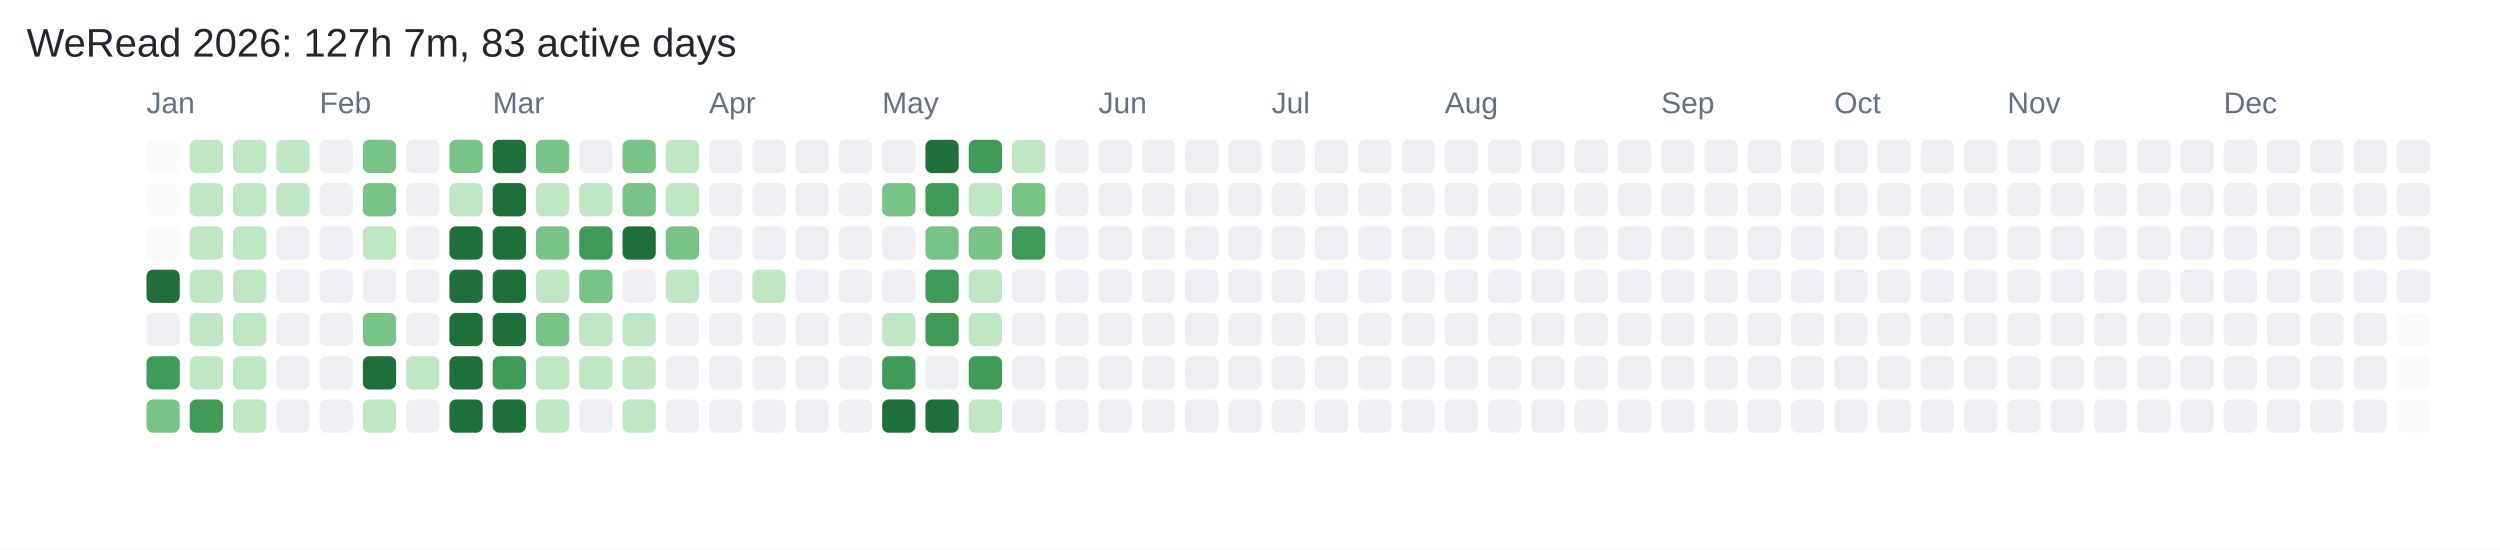
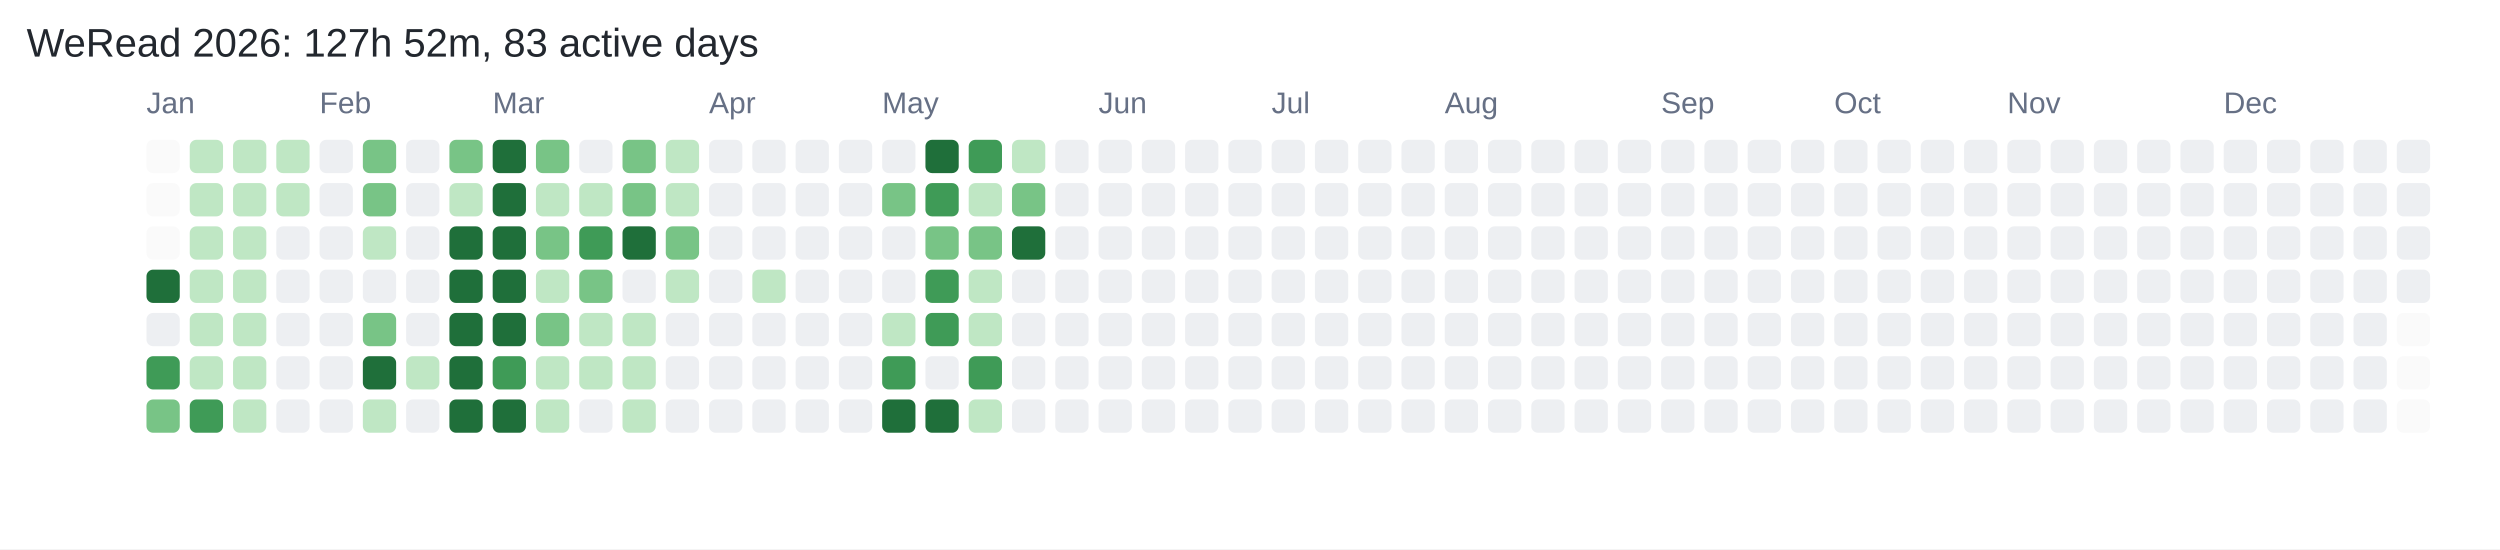
<svg xmlns="http://www.w3.org/2000/svg" width="751" height="165" viewBox="0 0 751 165">
  <rect width="100%" height="100%" fill="#FFFFFF" />
-   <text x="8" y="17" fill="#22272E" font-family="Arial,sans-serif" font-size="12">WeRead 2026: 127h 7m, 83 active days</text>
+   <text x="8" y="17" fill="#22272E" font-family="Arial,sans-serif" font-size="12">WeRead 2026: 127h 52m, 83 active days</text>
  <text x="44" y="34" fill="#667085" font-family="Arial,sans-serif" font-size="9">Jan</text>
  <text x="96" y="34" fill="#667085" font-family="Arial,sans-serif" font-size="9">Feb</text>
  <text x="148" y="34" fill="#667085" font-family="Arial,sans-serif" font-size="9">Mar</text>
  <text x="213" y="34" fill="#667085" font-family="Arial,sans-serif" font-size="9">Apr</text>
  <text x="265" y="34" fill="#667085" font-family="Arial,sans-serif" font-size="9">May</text>
  <text x="330" y="34" fill="#667085" font-family="Arial,sans-serif" font-size="9">Jun</text>
  <text x="382" y="34" fill="#667085" font-family="Arial,sans-serif" font-size="9">Jul</text>
  <text x="434" y="34" fill="#667085" font-family="Arial,sans-serif" font-size="9">Aug</text>
  <text x="499" y="34" fill="#667085" font-family="Arial,sans-serif" font-size="9">Sep</text>
  <text x="551" y="34" fill="#667085" font-family="Arial,sans-serif" font-size="9">Oct</text>
  <text x="603" y="34" fill="#667085" font-family="Arial,sans-serif" font-size="9">Nov</text>
  <text x="668" y="34" fill="#667085" font-family="Arial,sans-serif" font-size="9">Dec</text>
  <rect x="44" y="42" width="10" height="10" rx="2" fill="#FAFAFA" />
  <rect x="44" y="55" width="10" height="10" rx="2" fill="#FAFAFA" />
  <rect x="44" y="68" width="10" height="10" rx="2" fill="#FAFAFA" />
  <rect x="44" y="81" width="10" height="10" rx="2" fill="#1F6F3A" />
  <rect x="44" y="94" width="10" height="10" rx="2" fill="#EDEFF2" />
  <rect x="44" y="107" width="10" height="10" rx="2" fill="#3F9B57" />
  <rect x="44" y="120" width="10" height="10" rx="2" fill="#78C486" />
  <rect x="57" y="42" width="10" height="10" rx="2" fill="#BFE7C4" />
  <rect x="57" y="55" width="10" height="10" rx="2" fill="#BFE7C4" />
  <rect x="57" y="68" width="10" height="10" rx="2" fill="#BFE7C4" />
  <rect x="57" y="81" width="10" height="10" rx="2" fill="#BFE7C4" />
  <rect x="57" y="94" width="10" height="10" rx="2" fill="#BFE7C4" />
  <rect x="57" y="107" width="10" height="10" rx="2" fill="#BFE7C4" />
  <rect x="57" y="120" width="10" height="10" rx="2" fill="#3F9B57" />
  <rect x="70" y="42" width="10" height="10" rx="2" fill="#BFE7C4" />
  <rect x="70" y="55" width="10" height="10" rx="2" fill="#BFE7C4" />
  <rect x="70" y="68" width="10" height="10" rx="2" fill="#BFE7C4" />
  <rect x="70" y="81" width="10" height="10" rx="2" fill="#BFE7C4" />
  <rect x="70" y="94" width="10" height="10" rx="2" fill="#BFE7C4" />
  <rect x="70" y="107" width="10" height="10" rx="2" fill="#BFE7C4" />
  <rect x="70" y="120" width="10" height="10" rx="2" fill="#BFE7C4" />
  <rect x="83" y="42" width="10" height="10" rx="2" fill="#BFE7C4" />
  <rect x="83" y="55" width="10" height="10" rx="2" fill="#BFE7C4" />
  <rect x="83" y="68" width="10" height="10" rx="2" fill="#EDEFF2" />
  <rect x="83" y="81" width="10" height="10" rx="2" fill="#EDEFF2" />
  <rect x="83" y="94" width="10" height="10" rx="2" fill="#EDEFF2" />
  <rect x="83" y="107" width="10" height="10" rx="2" fill="#EDEFF2" />
  <rect x="83" y="120" width="10" height="10" rx="2" fill="#EDEFF2" />
  <rect x="96" y="42" width="10" height="10" rx="2" fill="#EDEFF2" />
  <rect x="96" y="55" width="10" height="10" rx="2" fill="#EDEFF2" />
  <rect x="96" y="68" width="10" height="10" rx="2" fill="#EDEFF2" />
  <rect x="96" y="81" width="10" height="10" rx="2" fill="#EDEFF2" />
  <rect x="96" y="94" width="10" height="10" rx="2" fill="#EDEFF2" />
  <rect x="96" y="107" width="10" height="10" rx="2" fill="#EDEFF2" />
  <rect x="96" y="120" width="10" height="10" rx="2" fill="#EDEFF2" />
  <rect x="109" y="42" width="10" height="10" rx="2" fill="#78C486" />
  <rect x="109" y="55" width="10" height="10" rx="2" fill="#78C486" />
  <rect x="109" y="68" width="10" height="10" rx="2" fill="#BFE7C4" />
  <rect x="109" y="81" width="10" height="10" rx="2" fill="#EDEFF2" />
  <rect x="109" y="94" width="10" height="10" rx="2" fill="#78C486" />
  <rect x="109" y="107" width="10" height="10" rx="2" fill="#1F6F3A" />
  <rect x="109" y="120" width="10" height="10" rx="2" fill="#BFE7C4" />
  <rect x="122" y="42" width="10" height="10" rx="2" fill="#EDEFF2" />
  <rect x="122" y="55" width="10" height="10" rx="2" fill="#EDEFF2" />
  <rect x="122" y="68" width="10" height="10" rx="2" fill="#EDEFF2" />
  <rect x="122" y="81" width="10" height="10" rx="2" fill="#EDEFF2" />
  <rect x="122" y="94" width="10" height="10" rx="2" fill="#EDEFF2" />
  <rect x="122" y="107" width="10" height="10" rx="2" fill="#BFE7C4" />
  <rect x="122" y="120" width="10" height="10" rx="2" fill="#EDEFF2" />
  <rect x="135" y="42" width="10" height="10" rx="2" fill="#78C486" />
  <rect x="135" y="55" width="10" height="10" rx="2" fill="#BFE7C4" />
  <rect x="135" y="68" width="10" height="10" rx="2" fill="#1F6F3A" />
  <rect x="135" y="81" width="10" height="10" rx="2" fill="#1F6F3A" />
  <rect x="135" y="94" width="10" height="10" rx="2" fill="#1F6F3A" />
  <rect x="135" y="107" width="10" height="10" rx="2" fill="#1F6F3A" />
  <rect x="135" y="120" width="10" height="10" rx="2" fill="#1F6F3A" />
  <rect x="148" y="42" width="10" height="10" rx="2" fill="#1F6F3A" />
  <rect x="148" y="55" width="10" height="10" rx="2" fill="#1F6F3A" />
  <rect x="148" y="68" width="10" height="10" rx="2" fill="#1F6F3A" />
  <rect x="148" y="81" width="10" height="10" rx="2" fill="#1F6F3A" />
  <rect x="148" y="94" width="10" height="10" rx="2" fill="#1F6F3A" />
  <rect x="148" y="107" width="10" height="10" rx="2" fill="#3F9B57" />
  <rect x="148" y="120" width="10" height="10" rx="2" fill="#1F6F3A" />
  <rect x="161" y="42" width="10" height="10" rx="2" fill="#78C486" />
  <rect x="161" y="55" width="10" height="10" rx="2" fill="#BFE7C4" />
  <rect x="161" y="68" width="10" height="10" rx="2" fill="#78C486" />
  <rect x="161" y="81" width="10" height="10" rx="2" fill="#BFE7C4" />
  <rect x="161" y="94" width="10" height="10" rx="2" fill="#78C486" />
  <rect x="161" y="107" width="10" height="10" rx="2" fill="#BFE7C4" />
  <rect x="161" y="120" width="10" height="10" rx="2" fill="#BFE7C4" />
  <rect x="174" y="42" width="10" height="10" rx="2" fill="#EDEFF2" />
  <rect x="174" y="55" width="10" height="10" rx="2" fill="#BFE7C4" />
  <rect x="174" y="68" width="10" height="10" rx="2" fill="#3F9B57" />
  <rect x="174" y="81" width="10" height="10" rx="2" fill="#78C486" />
  <rect x="174" y="94" width="10" height="10" rx="2" fill="#BFE7C4" />
  <rect x="174" y="107" width="10" height="10" rx="2" fill="#BFE7C4" />
  <rect x="174" y="120" width="10" height="10" rx="2" fill="#EDEFF2" />
  <rect x="187" y="42" width="10" height="10" rx="2" fill="#78C486" />
  <rect x="187" y="55" width="10" height="10" rx="2" fill="#78C486" />
  <rect x="187" y="68" width="10" height="10" rx="2" fill="#1F6F3A" />
  <rect x="187" y="81" width="10" height="10" rx="2" fill="#EDEFF2" />
  <rect x="187" y="94" width="10" height="10" rx="2" fill="#BFE7C4" />
  <rect x="187" y="107" width="10" height="10" rx="2" fill="#BFE7C4" />
  <rect x="187" y="120" width="10" height="10" rx="2" fill="#BFE7C4" />
  <rect x="200" y="42" width="10" height="10" rx="2" fill="#BFE7C4" />
  <rect x="200" y="55" width="10" height="10" rx="2" fill="#BFE7C4" />
  <rect x="200" y="68" width="10" height="10" rx="2" fill="#78C486" />
  <rect x="200" y="81" width="10" height="10" rx="2" fill="#BFE7C4" />
  <rect x="200" y="94" width="10" height="10" rx="2" fill="#EDEFF2" />
  <rect x="200" y="107" width="10" height="10" rx="2" fill="#EDEFF2" />
  <rect x="200" y="120" width="10" height="10" rx="2" fill="#EDEFF2" />
  <rect x="213" y="42" width="10" height="10" rx="2" fill="#EDEFF2" />
  <rect x="213" y="55" width="10" height="10" rx="2" fill="#EDEFF2" />
  <rect x="213" y="68" width="10" height="10" rx="2" fill="#EDEFF2" />
  <rect x="213" y="81" width="10" height="10" rx="2" fill="#EDEFF2" />
  <rect x="213" y="94" width="10" height="10" rx="2" fill="#EDEFF2" />
  <rect x="213" y="107" width="10" height="10" rx="2" fill="#EDEFF2" />
  <rect x="213" y="120" width="10" height="10" rx="2" fill="#EDEFF2" />
  <rect x="226" y="42" width="10" height="10" rx="2" fill="#EDEFF2" />
  <rect x="226" y="55" width="10" height="10" rx="2" fill="#EDEFF2" />
  <rect x="226" y="68" width="10" height="10" rx="2" fill="#EDEFF2" />
  <rect x="226" y="81" width="10" height="10" rx="2" fill="#BFE7C4" />
  <rect x="226" y="94" width="10" height="10" rx="2" fill="#EDEFF2" />
  <rect x="226" y="107" width="10" height="10" rx="2" fill="#EDEFF2" />
  <rect x="226" y="120" width="10" height="10" rx="2" fill="#EDEFF2" />
  <rect x="239" y="42" width="10" height="10" rx="2" fill="#EDEFF2" />
  <rect x="239" y="55" width="10" height="10" rx="2" fill="#EDEFF2" />
  <rect x="239" y="68" width="10" height="10" rx="2" fill="#EDEFF2" />
  <rect x="239" y="81" width="10" height="10" rx="2" fill="#EDEFF2" />
  <rect x="239" y="94" width="10" height="10" rx="2" fill="#EDEFF2" />
  <rect x="239" y="107" width="10" height="10" rx="2" fill="#EDEFF2" />
  <rect x="239" y="120" width="10" height="10" rx="2" fill="#EDEFF2" />
  <rect x="252" y="42" width="10" height="10" rx="2" fill="#EDEFF2" />
  <rect x="252" y="55" width="10" height="10" rx="2" fill="#EDEFF2" />
  <rect x="252" y="68" width="10" height="10" rx="2" fill="#EDEFF2" />
  <rect x="252" y="81" width="10" height="10" rx="2" fill="#EDEFF2" />
  <rect x="252" y="94" width="10" height="10" rx="2" fill="#EDEFF2" />
  <rect x="252" y="107" width="10" height="10" rx="2" fill="#EDEFF2" />
  <rect x="252" y="120" width="10" height="10" rx="2" fill="#EDEFF2" />
  <rect x="265" y="42" width="10" height="10" rx="2" fill="#EDEFF2" />
  <rect x="265" y="55" width="10" height="10" rx="2" fill="#78C486" />
  <rect x="265" y="68" width="10" height="10" rx="2" fill="#EDEFF2" />
  <rect x="265" y="81" width="10" height="10" rx="2" fill="#EDEFF2" />
  <rect x="265" y="94" width="10" height="10" rx="2" fill="#BFE7C4" />
  <rect x="265" y="107" width="10" height="10" rx="2" fill="#3F9B57" />
  <rect x="265" y="120" width="10" height="10" rx="2" fill="#1F6F3A" />
  <rect x="278" y="42" width="10" height="10" rx="2" fill="#1F6F3A" />
  <rect x="278" y="55" width="10" height="10" rx="2" fill="#3F9B57" />
  <rect x="278" y="68" width="10" height="10" rx="2" fill="#78C486" />
  <rect x="278" y="81" width="10" height="10" rx="2" fill="#3F9B57" />
  <rect x="278" y="94" width="10" height="10" rx="2" fill="#3F9B57" />
  <rect x="278" y="107" width="10" height="10" rx="2" fill="#EDEFF2" />
  <rect x="278" y="120" width="10" height="10" rx="2" fill="#1F6F3A" />
  <rect x="291" y="42" width="10" height="10" rx="2" fill="#3F9B57" />
  <rect x="291" y="55" width="10" height="10" rx="2" fill="#BFE7C4" />
  <rect x="291" y="68" width="10" height="10" rx="2" fill="#78C486" />
  <rect x="291" y="81" width="10" height="10" rx="2" fill="#BFE7C4" />
  <rect x="291" y="94" width="10" height="10" rx="2" fill="#BFE7C4" />
  <rect x="291" y="107" width="10" height="10" rx="2" fill="#3F9B57" />
  <rect x="291" y="120" width="10" height="10" rx="2" fill="#BFE7C4" />
  <rect x="304" y="42" width="10" height="10" rx="2" fill="#BFE7C4" />
  <rect x="304" y="55" width="10" height="10" rx="2" fill="#78C486" />
-   <rect x="304" y="68" width="10" height="10" rx="2" fill="#3F9B57" />
+   <rect x="304" y="68" width="10" height="10" rx="2" fill="#1F6F3A" />
  <rect x="304" y="81" width="10" height="10" rx="2" fill="#EDEFF2" />
  <rect x="304" y="94" width="10" height="10" rx="2" fill="#EDEFF2" />
  <rect x="304" y="107" width="10" height="10" rx="2" fill="#EDEFF2" />
  <rect x="304" y="120" width="10" height="10" rx="2" fill="#EDEFF2" />
  <rect x="317" y="42" width="10" height="10" rx="2" fill="#EDEFF2" />
  <rect x="317" y="55" width="10" height="10" rx="2" fill="#EDEFF2" />
  <rect x="317" y="68" width="10" height="10" rx="2" fill="#EDEFF2" />
  <rect x="317" y="81" width="10" height="10" rx="2" fill="#EDEFF2" />
  <rect x="317" y="94" width="10" height="10" rx="2" fill="#EDEFF2" />
  <rect x="317" y="107" width="10" height="10" rx="2" fill="#EDEFF2" />
  <rect x="317" y="120" width="10" height="10" rx="2" fill="#EDEFF2" />
  <rect x="330" y="42" width="10" height="10" rx="2" fill="#EDEFF2" />
  <rect x="330" y="55" width="10" height="10" rx="2" fill="#EDEFF2" />
  <rect x="330" y="68" width="10" height="10" rx="2" fill="#EDEFF2" />
  <rect x="330" y="81" width="10" height="10" rx="2" fill="#EDEFF2" />
  <rect x="330" y="94" width="10" height="10" rx="2" fill="#EDEFF2" />
  <rect x="330" y="107" width="10" height="10" rx="2" fill="#EDEFF2" />
  <rect x="330" y="120" width="10" height="10" rx="2" fill="#EDEFF2" />
  <rect x="343" y="42" width="10" height="10" rx="2" fill="#EDEFF2" />
  <rect x="343" y="55" width="10" height="10" rx="2" fill="#EDEFF2" />
  <rect x="343" y="68" width="10" height="10" rx="2" fill="#EDEFF2" />
  <rect x="343" y="81" width="10" height="10" rx="2" fill="#EDEFF2" />
  <rect x="343" y="94" width="10" height="10" rx="2" fill="#EDEFF2" />
  <rect x="343" y="107" width="10" height="10" rx="2" fill="#EDEFF2" />
  <rect x="343" y="120" width="10" height="10" rx="2" fill="#EDEFF2" />
  <rect x="356" y="42" width="10" height="10" rx="2" fill="#EDEFF2" />
  <rect x="356" y="55" width="10" height="10" rx="2" fill="#EDEFF2" />
  <rect x="356" y="68" width="10" height="10" rx="2" fill="#EDEFF2" />
  <rect x="356" y="81" width="10" height="10" rx="2" fill="#EDEFF2" />
  <rect x="356" y="94" width="10" height="10" rx="2" fill="#EDEFF2" />
  <rect x="356" y="107" width="10" height="10" rx="2" fill="#EDEFF2" />
  <rect x="356" y="120" width="10" height="10" rx="2" fill="#EDEFF2" />
  <rect x="369" y="42" width="10" height="10" rx="2" fill="#EDEFF2" />
  <rect x="369" y="55" width="10" height="10" rx="2" fill="#EDEFF2" />
  <rect x="369" y="68" width="10" height="10" rx="2" fill="#EDEFF2" />
  <rect x="369" y="81" width="10" height="10" rx="2" fill="#EDEFF2" />
  <rect x="369" y="94" width="10" height="10" rx="2" fill="#EDEFF2" />
  <rect x="369" y="107" width="10" height="10" rx="2" fill="#EDEFF2" />
  <rect x="369" y="120" width="10" height="10" rx="2" fill="#EDEFF2" />
  <rect x="382" y="42" width="10" height="10" rx="2" fill="#EDEFF2" />
  <rect x="382" y="55" width="10" height="10" rx="2" fill="#EDEFF2" />
  <rect x="382" y="68" width="10" height="10" rx="2" fill="#EDEFF2" />
  <rect x="382" y="81" width="10" height="10" rx="2" fill="#EDEFF2" />
  <rect x="382" y="94" width="10" height="10" rx="2" fill="#EDEFF2" />
  <rect x="382" y="107" width="10" height="10" rx="2" fill="#EDEFF2" />
  <rect x="382" y="120" width="10" height="10" rx="2" fill="#EDEFF2" />
  <rect x="395" y="42" width="10" height="10" rx="2" fill="#EDEFF2" />
  <rect x="395" y="55" width="10" height="10" rx="2" fill="#EDEFF2" />
  <rect x="395" y="68" width="10" height="10" rx="2" fill="#EDEFF2" />
  <rect x="395" y="81" width="10" height="10" rx="2" fill="#EDEFF2" />
  <rect x="395" y="94" width="10" height="10" rx="2" fill="#EDEFF2" />
  <rect x="395" y="107" width="10" height="10" rx="2" fill="#EDEFF2" />
  <rect x="395" y="120" width="10" height="10" rx="2" fill="#EDEFF2" />
  <rect x="408" y="42" width="10" height="10" rx="2" fill="#EDEFF2" />
  <rect x="408" y="55" width="10" height="10" rx="2" fill="#EDEFF2" />
  <rect x="408" y="68" width="10" height="10" rx="2" fill="#EDEFF2" />
  <rect x="408" y="81" width="10" height="10" rx="2" fill="#EDEFF2" />
  <rect x="408" y="94" width="10" height="10" rx="2" fill="#EDEFF2" />
  <rect x="408" y="107" width="10" height="10" rx="2" fill="#EDEFF2" />
  <rect x="408" y="120" width="10" height="10" rx="2" fill="#EDEFF2" />
  <rect x="421" y="42" width="10" height="10" rx="2" fill="#EDEFF2" />
  <rect x="421" y="55" width="10" height="10" rx="2" fill="#EDEFF2" />
  <rect x="421" y="68" width="10" height="10" rx="2" fill="#EDEFF2" />
  <rect x="421" y="81" width="10" height="10" rx="2" fill="#EDEFF2" />
  <rect x="421" y="94" width="10" height="10" rx="2" fill="#EDEFF2" />
  <rect x="421" y="107" width="10" height="10" rx="2" fill="#EDEFF2" />
  <rect x="421" y="120" width="10" height="10" rx="2" fill="#EDEFF2" />
  <rect x="434" y="42" width="10" height="10" rx="2" fill="#EDEFF2" />
  <rect x="434" y="55" width="10" height="10" rx="2" fill="#EDEFF2" />
  <rect x="434" y="68" width="10" height="10" rx="2" fill="#EDEFF2" />
  <rect x="434" y="81" width="10" height="10" rx="2" fill="#EDEFF2" />
  <rect x="434" y="94" width="10" height="10" rx="2" fill="#EDEFF2" />
  <rect x="434" y="107" width="10" height="10" rx="2" fill="#EDEFF2" />
  <rect x="434" y="120" width="10" height="10" rx="2" fill="#EDEFF2" />
  <rect x="447" y="42" width="10" height="10" rx="2" fill="#EDEFF2" />
  <rect x="447" y="55" width="10" height="10" rx="2" fill="#EDEFF2" />
  <rect x="447" y="68" width="10" height="10" rx="2" fill="#EDEFF2" />
  <rect x="447" y="81" width="10" height="10" rx="2" fill="#EDEFF2" />
  <rect x="447" y="94" width="10" height="10" rx="2" fill="#EDEFF2" />
  <rect x="447" y="107" width="10" height="10" rx="2" fill="#EDEFF2" />
  <rect x="447" y="120" width="10" height="10" rx="2" fill="#EDEFF2" />
  <rect x="460" y="42" width="10" height="10" rx="2" fill="#EDEFF2" />
  <rect x="460" y="55" width="10" height="10" rx="2" fill="#EDEFF2" />
  <rect x="460" y="68" width="10" height="10" rx="2" fill="#EDEFF2" />
  <rect x="460" y="81" width="10" height="10" rx="2" fill="#EDEFF2" />
  <rect x="460" y="94" width="10" height="10" rx="2" fill="#EDEFF2" />
  <rect x="460" y="107" width="10" height="10" rx="2" fill="#EDEFF2" />
  <rect x="460" y="120" width="10" height="10" rx="2" fill="#EDEFF2" />
  <rect x="473" y="42" width="10" height="10" rx="2" fill="#EDEFF2" />
  <rect x="473" y="55" width="10" height="10" rx="2" fill="#EDEFF2" />
  <rect x="473" y="68" width="10" height="10" rx="2" fill="#EDEFF2" />
  <rect x="473" y="81" width="10" height="10" rx="2" fill="#EDEFF2" />
  <rect x="473" y="94" width="10" height="10" rx="2" fill="#EDEFF2" />
  <rect x="473" y="107" width="10" height="10" rx="2" fill="#EDEFF2" />
  <rect x="473" y="120" width="10" height="10" rx="2" fill="#EDEFF2" />
  <rect x="486" y="42" width="10" height="10" rx="2" fill="#EDEFF2" />
  <rect x="486" y="55" width="10" height="10" rx="2" fill="#EDEFF2" />
  <rect x="486" y="68" width="10" height="10" rx="2" fill="#EDEFF2" />
  <rect x="486" y="81" width="10" height="10" rx="2" fill="#EDEFF2" />
  <rect x="486" y="94" width="10" height="10" rx="2" fill="#EDEFF2" />
  <rect x="486" y="107" width="10" height="10" rx="2" fill="#EDEFF2" />
  <rect x="486" y="120" width="10" height="10" rx="2" fill="#EDEFF2" />
  <rect x="499" y="42" width="10" height="10" rx="2" fill="#EDEFF2" />
  <rect x="499" y="55" width="10" height="10" rx="2" fill="#EDEFF2" />
  <rect x="499" y="68" width="10" height="10" rx="2" fill="#EDEFF2" />
  <rect x="499" y="81" width="10" height="10" rx="2" fill="#EDEFF2" />
  <rect x="499" y="94" width="10" height="10" rx="2" fill="#EDEFF2" />
  <rect x="499" y="107" width="10" height="10" rx="2" fill="#EDEFF2" />
  <rect x="499" y="120" width="10" height="10" rx="2" fill="#EDEFF2" />
  <rect x="512" y="42" width="10" height="10" rx="2" fill="#EDEFF2" />
  <rect x="512" y="55" width="10" height="10" rx="2" fill="#EDEFF2" />
  <rect x="512" y="68" width="10" height="10" rx="2" fill="#EDEFF2" />
  <rect x="512" y="81" width="10" height="10" rx="2" fill="#EDEFF2" />
  <rect x="512" y="94" width="10" height="10" rx="2" fill="#EDEFF2" />
  <rect x="512" y="107" width="10" height="10" rx="2" fill="#EDEFF2" />
  <rect x="512" y="120" width="10" height="10" rx="2" fill="#EDEFF2" />
  <rect x="525" y="42" width="10" height="10" rx="2" fill="#EDEFF2" />
  <rect x="525" y="55" width="10" height="10" rx="2" fill="#EDEFF2" />
  <rect x="525" y="68" width="10" height="10" rx="2" fill="#EDEFF2" />
  <rect x="525" y="81" width="10" height="10" rx="2" fill="#EDEFF2" />
  <rect x="525" y="94" width="10" height="10" rx="2" fill="#EDEFF2" />
  <rect x="525" y="107" width="10" height="10" rx="2" fill="#EDEFF2" />
  <rect x="525" y="120" width="10" height="10" rx="2" fill="#EDEFF2" />
  <rect x="538" y="42" width="10" height="10" rx="2" fill="#EDEFF2" />
  <rect x="538" y="55" width="10" height="10" rx="2" fill="#EDEFF2" />
  <rect x="538" y="68" width="10" height="10" rx="2" fill="#EDEFF2" />
  <rect x="538" y="81" width="10" height="10" rx="2" fill="#EDEFF2" />
  <rect x="538" y="94" width="10" height="10" rx="2" fill="#EDEFF2" />
  <rect x="538" y="107" width="10" height="10" rx="2" fill="#EDEFF2" />
  <rect x="538" y="120" width="10" height="10" rx="2" fill="#EDEFF2" />
  <rect x="551" y="42" width="10" height="10" rx="2" fill="#EDEFF2" />
  <rect x="551" y="55" width="10" height="10" rx="2" fill="#EDEFF2" />
  <rect x="551" y="68" width="10" height="10" rx="2" fill="#EDEFF2" />
  <rect x="551" y="81" width="10" height="10" rx="2" fill="#EDEFF2" />
  <rect x="551" y="94" width="10" height="10" rx="2" fill="#EDEFF2" />
  <rect x="551" y="107" width="10" height="10" rx="2" fill="#EDEFF2" />
  <rect x="551" y="120" width="10" height="10" rx="2" fill="#EDEFF2" />
  <rect x="564" y="42" width="10" height="10" rx="2" fill="#EDEFF2" />
  <rect x="564" y="55" width="10" height="10" rx="2" fill="#EDEFF2" />
  <rect x="564" y="68" width="10" height="10" rx="2" fill="#EDEFF2" />
  <rect x="564" y="81" width="10" height="10" rx="2" fill="#EDEFF2" />
  <rect x="564" y="94" width="10" height="10" rx="2" fill="#EDEFF2" />
  <rect x="564" y="107" width="10" height="10" rx="2" fill="#EDEFF2" />
  <rect x="564" y="120" width="10" height="10" rx="2" fill="#EDEFF2" />
  <rect x="577" y="42" width="10" height="10" rx="2" fill="#EDEFF2" />
  <rect x="577" y="55" width="10" height="10" rx="2" fill="#EDEFF2" />
  <rect x="577" y="68" width="10" height="10" rx="2" fill="#EDEFF2" />
  <rect x="577" y="81" width="10" height="10" rx="2" fill="#EDEFF2" />
  <rect x="577" y="94" width="10" height="10" rx="2" fill="#EDEFF2" />
  <rect x="577" y="107" width="10" height="10" rx="2" fill="#EDEFF2" />
  <rect x="577" y="120" width="10" height="10" rx="2" fill="#EDEFF2" />
  <rect x="590" y="42" width="10" height="10" rx="2" fill="#EDEFF2" />
  <rect x="590" y="55" width="10" height="10" rx="2" fill="#EDEFF2" />
  <rect x="590" y="68" width="10" height="10" rx="2" fill="#EDEFF2" />
  <rect x="590" y="81" width="10" height="10" rx="2" fill="#EDEFF2" />
  <rect x="590" y="94" width="10" height="10" rx="2" fill="#EDEFF2" />
  <rect x="590" y="107" width="10" height="10" rx="2" fill="#EDEFF2" />
  <rect x="590" y="120" width="10" height="10" rx="2" fill="#EDEFF2" />
  <rect x="603" y="42" width="10" height="10" rx="2" fill="#EDEFF2" />
  <rect x="603" y="55" width="10" height="10" rx="2" fill="#EDEFF2" />
  <rect x="603" y="68" width="10" height="10" rx="2" fill="#EDEFF2" />
  <rect x="603" y="81" width="10" height="10" rx="2" fill="#EDEFF2" />
  <rect x="603" y="94" width="10" height="10" rx="2" fill="#EDEFF2" />
  <rect x="603" y="107" width="10" height="10" rx="2" fill="#EDEFF2" />
  <rect x="603" y="120" width="10" height="10" rx="2" fill="#EDEFF2" />
  <rect x="616" y="42" width="10" height="10" rx="2" fill="#EDEFF2" />
  <rect x="616" y="55" width="10" height="10" rx="2" fill="#EDEFF2" />
  <rect x="616" y="68" width="10" height="10" rx="2" fill="#EDEFF2" />
  <rect x="616" y="81" width="10" height="10" rx="2" fill="#EDEFF2" />
  <rect x="616" y="94" width="10" height="10" rx="2" fill="#EDEFF2" />
  <rect x="616" y="107" width="10" height="10" rx="2" fill="#EDEFF2" />
  <rect x="616" y="120" width="10" height="10" rx="2" fill="#EDEFF2" />
  <rect x="629" y="42" width="10" height="10" rx="2" fill="#EDEFF2" />
  <rect x="629" y="55" width="10" height="10" rx="2" fill="#EDEFF2" />
  <rect x="629" y="68" width="10" height="10" rx="2" fill="#EDEFF2" />
  <rect x="629" y="81" width="10" height="10" rx="2" fill="#EDEFF2" />
  <rect x="629" y="94" width="10" height="10" rx="2" fill="#EDEFF2" />
  <rect x="629" y="107" width="10" height="10" rx="2" fill="#EDEFF2" />
  <rect x="629" y="120" width="10" height="10" rx="2" fill="#EDEFF2" />
  <rect x="642" y="42" width="10" height="10" rx="2" fill="#EDEFF2" />
  <rect x="642" y="55" width="10" height="10" rx="2" fill="#EDEFF2" />
  <rect x="642" y="68" width="10" height="10" rx="2" fill="#EDEFF2" />
  <rect x="642" y="81" width="10" height="10" rx="2" fill="#EDEFF2" />
  <rect x="642" y="94" width="10" height="10" rx="2" fill="#EDEFF2" />
  <rect x="642" y="107" width="10" height="10" rx="2" fill="#EDEFF2" />
  <rect x="642" y="120" width="10" height="10" rx="2" fill="#EDEFF2" />
  <rect x="655" y="42" width="10" height="10" rx="2" fill="#EDEFF2" />
  <rect x="655" y="55" width="10" height="10" rx="2" fill="#EDEFF2" />
  <rect x="655" y="68" width="10" height="10" rx="2" fill="#EDEFF2" />
  <rect x="655" y="81" width="10" height="10" rx="2" fill="#EDEFF2" />
  <rect x="655" y="94" width="10" height="10" rx="2" fill="#EDEFF2" />
  <rect x="655" y="107" width="10" height="10" rx="2" fill="#EDEFF2" />
  <rect x="655" y="120" width="10" height="10" rx="2" fill="#EDEFF2" />
  <rect x="668" y="42" width="10" height="10" rx="2" fill="#EDEFF2" />
  <rect x="668" y="55" width="10" height="10" rx="2" fill="#EDEFF2" />
  <rect x="668" y="68" width="10" height="10" rx="2" fill="#EDEFF2" />
  <rect x="668" y="81" width="10" height="10" rx="2" fill="#EDEFF2" />
  <rect x="668" y="94" width="10" height="10" rx="2" fill="#EDEFF2" />
  <rect x="668" y="107" width="10" height="10" rx="2" fill="#EDEFF2" />
  <rect x="668" y="120" width="10" height="10" rx="2" fill="#EDEFF2" />
  <rect x="681" y="42" width="10" height="10" rx="2" fill="#EDEFF2" />
  <rect x="681" y="55" width="10" height="10" rx="2" fill="#EDEFF2" />
  <rect x="681" y="68" width="10" height="10" rx="2" fill="#EDEFF2" />
  <rect x="681" y="81" width="10" height="10" rx="2" fill="#EDEFF2" />
  <rect x="681" y="94" width="10" height="10" rx="2" fill="#EDEFF2" />
  <rect x="681" y="107" width="10" height="10" rx="2" fill="#EDEFF2" />
  <rect x="681" y="120" width="10" height="10" rx="2" fill="#EDEFF2" />
  <rect x="694" y="42" width="10" height="10" rx="2" fill="#EDEFF2" />
  <rect x="694" y="55" width="10" height="10" rx="2" fill="#EDEFF2" />
  <rect x="694" y="68" width="10" height="10" rx="2" fill="#EDEFF2" />
  <rect x="694" y="81" width="10" height="10" rx="2" fill="#EDEFF2" />
  <rect x="694" y="94" width="10" height="10" rx="2" fill="#EDEFF2" />
  <rect x="694" y="107" width="10" height="10" rx="2" fill="#EDEFF2" />
  <rect x="694" y="120" width="10" height="10" rx="2" fill="#EDEFF2" />
  <rect x="707" y="42" width="10" height="10" rx="2" fill="#EDEFF2" />
  <rect x="707" y="55" width="10" height="10" rx="2" fill="#EDEFF2" />
  <rect x="707" y="68" width="10" height="10" rx="2" fill="#EDEFF2" />
  <rect x="707" y="81" width="10" height="10" rx="2" fill="#EDEFF2" />
  <rect x="707" y="94" width="10" height="10" rx="2" fill="#EDEFF2" />
  <rect x="707" y="107" width="10" height="10" rx="2" fill="#EDEFF2" />
  <rect x="707" y="120" width="10" height="10" rx="2" fill="#EDEFF2" />
  <rect x="720" y="42" width="10" height="10" rx="2" fill="#EDEFF2" />
  <rect x="720" y="55" width="10" height="10" rx="2" fill="#EDEFF2" />
  <rect x="720" y="68" width="10" height="10" rx="2" fill="#EDEFF2" />
  <rect x="720" y="81" width="10" height="10" rx="2" fill="#EDEFF2" />
  <rect x="720" y="94" width="10" height="10" rx="2" fill="#FAFAFA" />
  <rect x="720" y="107" width="10" height="10" rx="2" fill="#FAFAFA" />
  <rect x="720" y="120" width="10" height="10" rx="2" fill="#FAFAFA" />
</svg>
